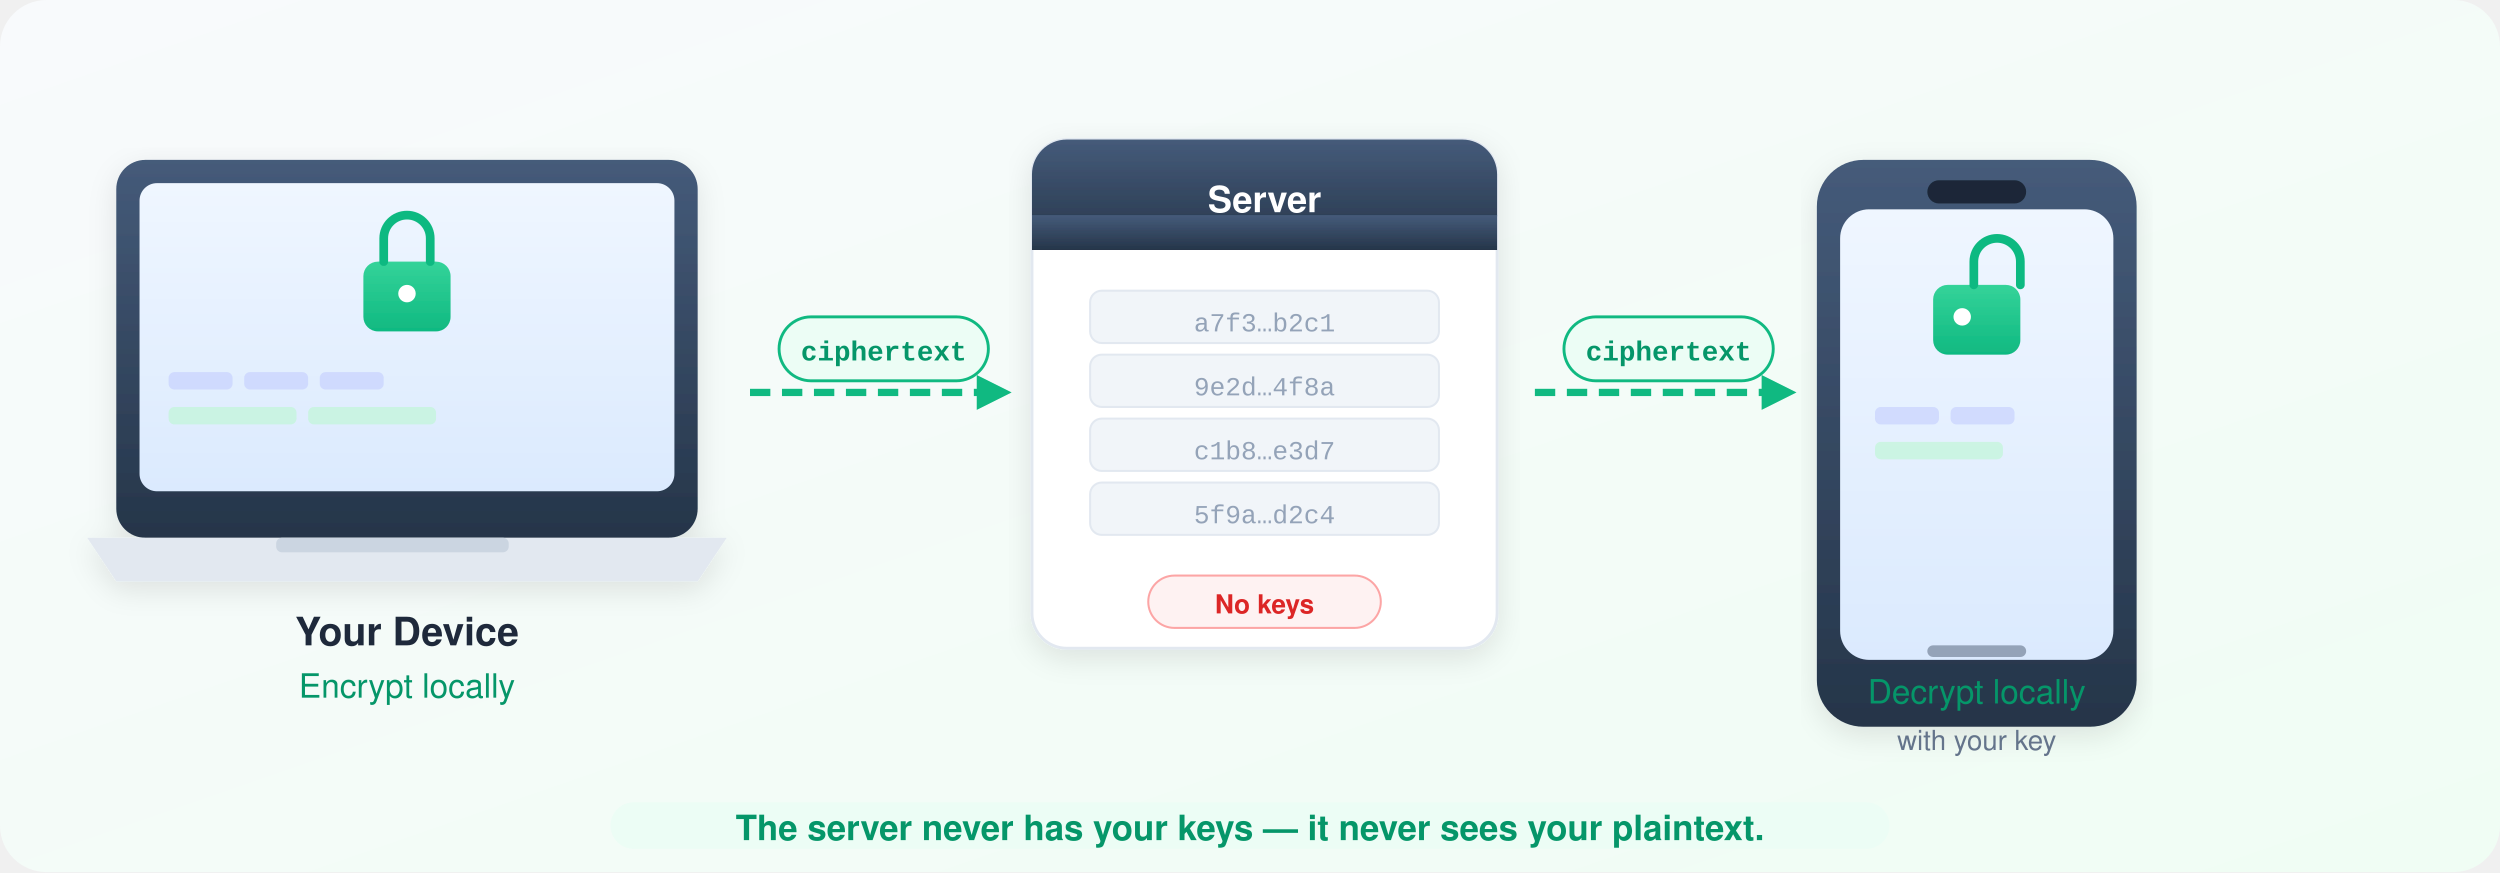
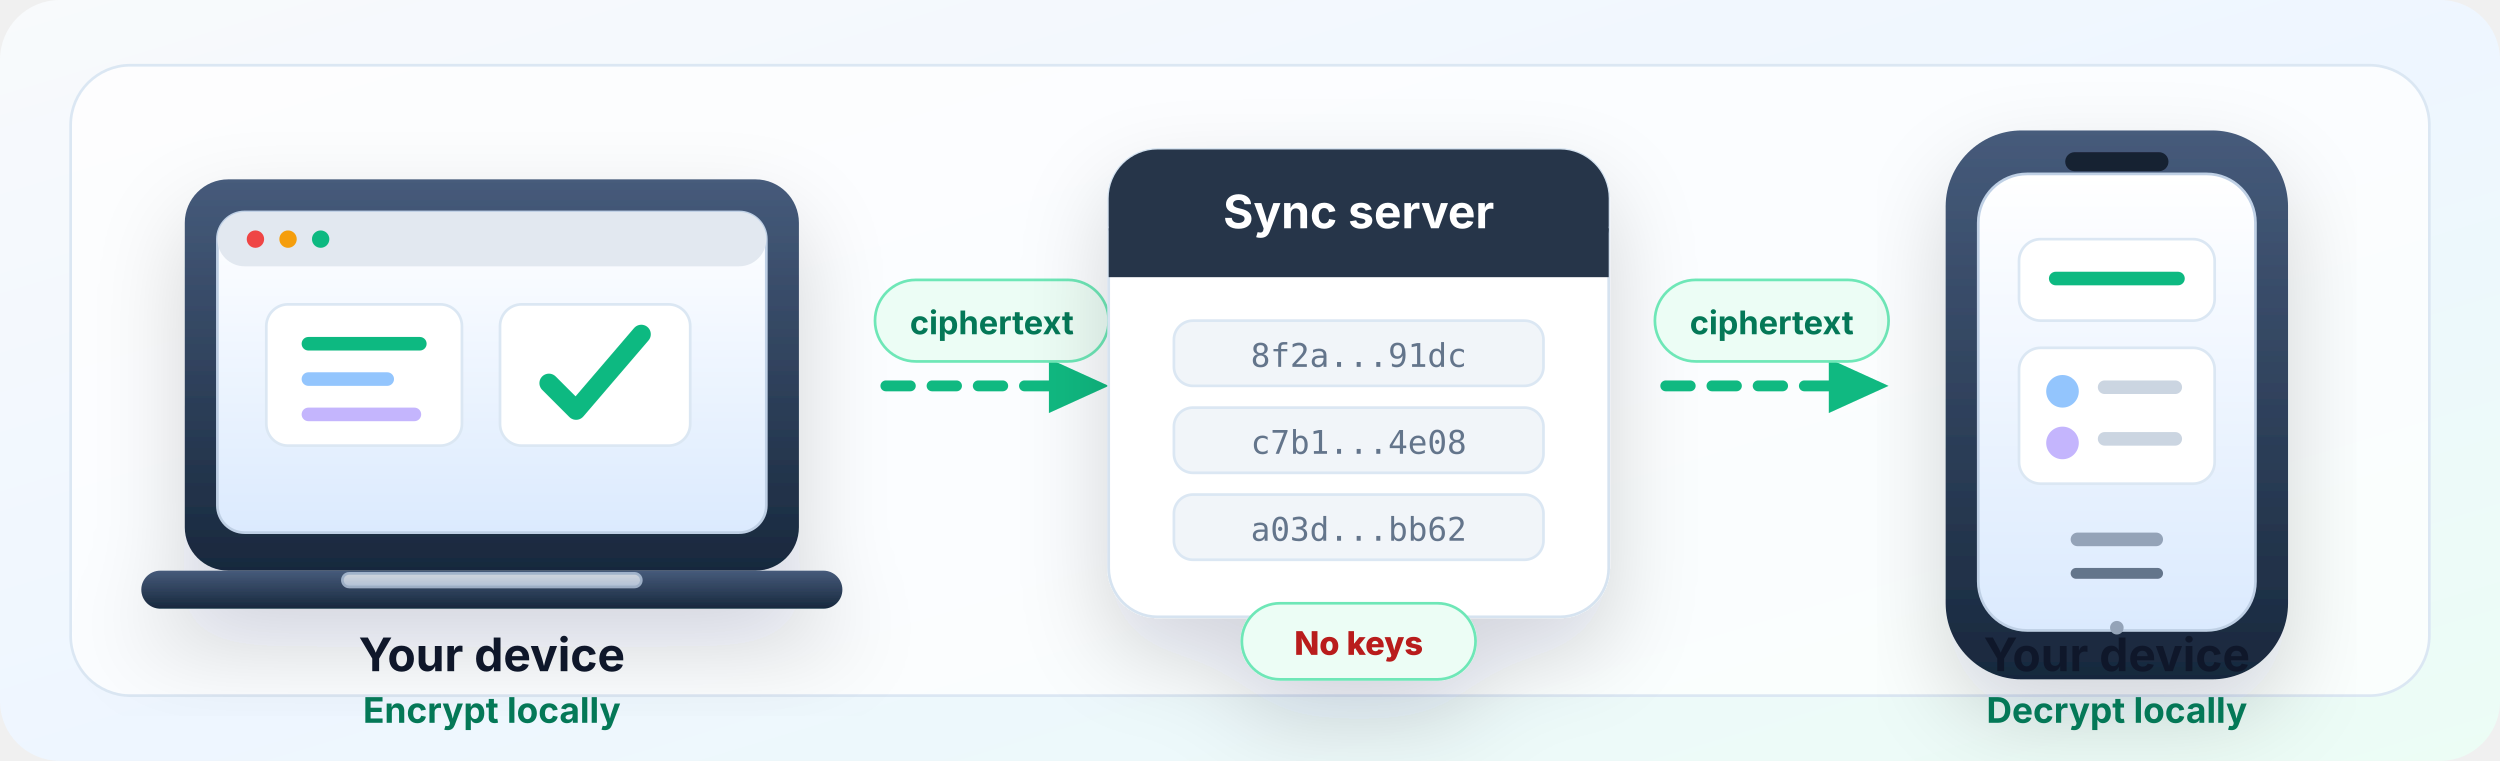
- <svg xmlns="http://www.w3.org/2000/svg" viewBox="0 0 860 300" font-family="system-ui, -apple-system, 'Segoe UI', Helvetica, sans-serif">
+ <svg xmlns="http://www.w3.org/2000/svg" viewBox="0 0 920 280" font-family="Inter, ui-sans-serif, system-ui, -apple-system, BlinkMacSystemFont, 'Segoe UI', sans-serif">
  <defs>
-     <linearGradient id="bgGrad" x1="0%" y1="0%" x2="100%" y2="100%">
-       <stop offset="0%" stop-color="#f8fafc" />
-       <stop offset="100%" stop-color="#f0fdf4" />
+     <linearGradient id="bg" x1="0" y1="0" x2="1" y2="1">
+       <stop offset="0" stop-color="#f8fafc" />
+       <stop offset="0.52" stop-color="#eef6ff" />
+       <stop offset="1" stop-color="#ecfdf5" />
    </linearGradient>
-     <linearGradient id="bgGradDark" x1="0%" y1="0%" x2="100%" y2="100%">
-       <stop offset="0%" stop-color="#111827" />
-       <stop offset="100%" stop-color="#0f1a14" />
+     <linearGradient id="bgDark" x1="0" y1="0" x2="1" y2="1">
+       <stop offset="0" stop-color="#07111f" />
+       <stop offset="0.55" stop-color="#0d1f33" />
+       <stop offset="1" stop-color="#06251c" />
    </linearGradient>
-     <linearGradient id="navyGrad" x1="0%" y1="0%" x2="0%" y2="100%">
-       <stop offset="0%" stop-color="#455B7A" />
-       <stop offset="100%" stop-color="#253549" />
+     <linearGradient id="screen" x1="0" y1="0" x2="0" y2="1">
+       <stop offset="0" stop-color="#ffffff" />
+       <stop offset="1" stop-color="#dbeafe" />
    </linearGradient>
-     <linearGradient id="navyGradDark" x1="0%" y1="0%" x2="0%" y2="100%">
-       <stop offset="0%" stop-color="#677FA3" />
-       <stop offset="100%" stop-color="#455B7A" />
+     <linearGradient id="screenDark" x1="0" y1="0" x2="0" y2="1">
+       <stop offset="0" stop-color="#12223a" />
+       <stop offset="1" stop-color="#0b1728" />
    </linearGradient>
-     <linearGradient id="tealGrad" x1="0%" y1="0%" x2="0%" y2="100%">
-       <stop offset="0%" stop-color="#34d399" />
-       <stop offset="100%" stop-color="#10b981" />
+     <linearGradient id="device" x1="0" y1="0" x2="0" y2="1">
+       <stop offset="0" stop-color="#465b7b" />
+       <stop offset="1" stop-color="#18283d" />
    </linearGradient>
-     <linearGradient id="screenGrad" x1="0%" y1="0%" x2="0%" y2="100%">
-       <stop offset="0%" stop-color="#eff6ff" />
-       <stop offset="100%" stop-color="#dbeafe" />
+     <linearGradient id="deviceDark" x1="0" y1="0" x2="0" y2="1">
+       <stop offset="0" stop-color="#7890b5" />
+       <stop offset="1" stop-color="#354964" />
    </linearGradient>
-     <linearGradient id="screenGradDark" x1="0%" y1="0%" x2="0%" y2="100%">
-       <stop offset="0%" stop-color="#1e293b" />
-       <stop offset="100%" stop-color="#1e3a5f" />
+     <linearGradient id="teal" x1="0" y1="0" x2="0" y2="1">
+       <stop offset="0" stop-color="#5eead4" />
+       <stop offset="1" stop-color="#10b981" />
    </linearGradient>
-     <filter id="shadow" x="-5%" y="-5%" width="110%" height="118%">
-       <feDropShadow dx="0" dy="3" stdDeviation="5" flood-opacity="0.10" />
+     <filter id="shadow" x="-20%" y="-20%" width="140%" height="145%">
+       <feDropShadow dx="0" dy="14" stdDeviation="16" flood-color="#0f172a" flood-opacity="0.16" />
    </filter>
  </defs>
  <style>
-     .bg { fill: url(#bgGrad); }
-     .device-fill { fill: url(#navyGrad); }
-     .screen-fill { fill: url(#screenGrad); }
-     .server-body { fill: white; stroke: #e2e8f0; stroke-width: 1; }
-     .server-header { fill: url(#navyGrad); }
-     .server-row { fill: #f1f5f9; stroke: #e2e8f0; stroke-width: 0.7; }
-     .cipher-text { fill: #94a3b8; }
-     .no-keys-bg { fill: #fef2f2; stroke: #fca5a5; stroke-width: 0.7; }
-     .no-keys-text { fill: #dc2626; }
-     .label-main { fill: #1e293b; }
-     .label-teal { fill: #059669; }
-     .label-sub { fill: #64748b; }
-     .callout-bg { fill: #ecfdf5; }
-     .callout-text { fill: #059669; }
-     .dot-cal { fill: #c7d2fe; opacity: 0.7; }
-     .dot-task { fill: #bbf7d0; opacity: 0.6; }
-     .keyboard { fill: #e2e8f0; }
-     .keyboard-track { fill: #cbd5e1; }
-     .home-ind { fill: #94a3b8; }
-     .arrow-bg { fill: #ecfdf5; stroke: #10b981; stroke-width: 1; }
-     .arrow-text { fill: #059669; }
+     .bg { fill: url(#bg); }
+     .panel { fill: rgba(255,255,255,0.74); stroke: #dbe7f3; }
+     .device { fill: url(#device); }
+     .screen { fill: url(#screen); stroke: #bfd0e5; }
+     .card { fill: #ffffff; stroke: #dbe7f3; }
+     .server { fill: #ffffff; stroke: #d6e3f0; }
+     .server-top { fill: #253549; }
+     .rack { fill: #f1f5f9; stroke: #dbe7f3; }
+     .title { fill: #0f172a; }
+     .muted { fill: #475569; }
+     .accent { fill: #047857; }
+     .mono { fill: #64748b; }
+     .badge { fill: #ecfdf5; stroke: #6ee7b7; }
+     .danger { fill: #b91c1c; }
+     .arrow { stroke: #10b981; }
+     .arrow-chip { fill: #ecfdf5; stroke: #6ee7b7; }
+     .chrome { fill: #e2e8f0; }
+     .phone-bar { fill: #172033; }

    @media (prefers-color-scheme: dark) {
-       .bg { fill: url(#bgGradDark); }
-       .device-fill { fill: url(#navyGradDark); }
-       .screen-fill { fill: url(#screenGradDark); }
-       .server-body { fill: #1f2937; stroke: #374151; stroke-width: 1; }
-       .server-header { fill: url(#navyGradDark); }
-       .server-row { fill: #111827; stroke: #374151; stroke-width: 0.7; }
-       .cipher-text { fill: #6b7280; }
-       .no-keys-bg { fill: #450a0a; stroke: #7f1d1d; stroke-width: 0.7; }
-       .no-keys-text { fill: #fca5a5; }
-       .label-main { fill: #f1f5f9; }
-       .label-teal { fill: #34d399; }
-       .label-sub { fill: #94a3b8; }
-       .callout-bg { fill: #064e3b; }
-       .callout-text { fill: #34d399; }
-       .dot-cal { fill: #3b4f7a; opacity: 0.7; }
-       .dot-task { fill: #2d5a3d; opacity: 0.6; }
-       .keyboard { fill: #374151; }
-       .keyboard-track { fill: #4b5563; }
-       .home-ind { fill: #6b7280; }
-       .arrow-bg { fill: #064e3b; stroke: #34d399; stroke-width: 1; }
-       .arrow-text { fill: #34d399; }
+       .bg { fill: url(#bgDark); }
+       .panel { fill: rgba(15,23,42,0.72); stroke: #27415f; }
+       .device { fill: url(#deviceDark); }
+       .screen { fill: url(#screenDark); stroke: #49617f; }
+       .card { fill: #172338; stroke: #334963; }
+       .server { fill: #111c2f; stroke: #334963; }
+       .server-top { fill: #587096; }
+       .rack { fill: #0b1424; stroke: #304761; }
+       .title { fill: #f8fafc; }
+       .muted { fill: #cbd5e1; }
+       .accent { fill: #5eead4; }
+       .mono { fill: #cbd5e1; }
+       .badge { fill: #042f2e; stroke: #2dd4bf; }
+       .danger { fill: #fca5a5; }
+       .arrow { stroke: #5eead4; }
+       .arrow-chip { fill: #042f2e; stroke: #2dd4bf; }
+       .chrome { fill: #334155; }
+       .phone-bar { fill: #020617; }
    }
  </style>
-   <rect class="bg" width="860" height="300" rx="16" />
+   <rect class="bg" width="920" height="280" rx="22" />
+   <rect class="panel" x="26" y="24" width="868" height="232" rx="22" />
  <g filter="url(#shadow)">
-     <rect class="device-fill" x="40" y="55" width="200" height="130" rx="10" />
-     <rect class="screen-fill" x="48" y="63" width="184" height="106" rx="6" />
-     <rect x="125" y="90" width="30" height="24" rx="5" fill="url(#tealGrad)" />
-     <path d="M132 90 V82 A8 8 0 0 1 148 82 V90" fill="none" stroke="#10b981" stroke-width="3" stroke-linecap="round" />
-     <circle cx="140" cy="101" r="3" fill="white" />
-     <rect class="dot-cal" x="58" y="128" width="22" height="6" rx="2" />
-     <rect class="dot-cal" x="84" y="128" width="22" height="6" rx="2" />
-     <rect class="dot-cal" x="110" y="128" width="22" height="6" rx="2" />
-     <rect class="dot-task" x="58" y="140" width="44" height="6" rx="2" />
-     <rect class="dot-task" x="106" y="140" width="44" height="6" rx="2" />
-     <path class="keyboard" d="M30 185 L250 185 L240 200 L40 200 Z" />
-     <rect class="keyboard-track" x="95" y="185" width="80" height="5" rx="2" />
+     <rect class="device" x="68" y="66" width="226" height="144" rx="16" />
+     <rect class="screen" x="80" y="78" width="202" height="118" rx="10" />
+     <rect class="chrome" x="80" y="78" width="202" height="20" rx="10" />
+     <circle cx="94" cy="88" r="3.2" fill="#ef4444" />
+     <circle cx="106" cy="88" r="3.2" fill="#f59e0b" />
+     <circle cx="118" cy="88" r="3.2" fill="#10b981" />
+     <rect class="card" x="98" y="112" width="72" height="52" rx="8" />
+     <rect x="111" y="124" width="46" height="5" rx="2.5" fill="#10b981" />
+     <rect x="111" y="137" width="34" height="5" rx="2.5" fill="#93c5fd" />
+     <rect x="111" y="150" width="44" height="5" rx="2.5" fill="#c4b5fd" />
+     <rect class="card" x="184" y="112" width="70" height="52" rx="8" />
+     <path d="M202 141 l10 10 24 -28" fill="none" stroke="#10b981" stroke-width="7" stroke-linecap="round" stroke-linejoin="round" />
+     <rect class="device" x="52" y="210" width="258" height="14" rx="7" />
+     <rect class="screen" x="126" y="211" width="110" height="5" rx="2.5" opacity="0.75" />
  </g>
-   <text class="label-main" x="140" y="222" text-anchor="middle" font-size="13.5" font-weight="600">Your Device</text>
-   <text class="label-teal" x="140" y="240" text-anchor="middle" font-size="11.5" font-weight="500">Encrypt locally</text>
-   <line x1="258" y1="135" x2="338" y2="135" stroke="#10b981" stroke-width="2.5" stroke-dasharray="7 4" />
-   <polygon points="336,129 348,135 336,141" fill="#10b981" />
-   <rect class="arrow-bg" x="268" y="109" width="72" height="22" rx="11" />
-   <text class="arrow-text" x="304" y="124" text-anchor="middle" font-size="9.5" font-weight="600" font-family="'SFMono-Regular', Consolas, 'Liberation Mono', Menlo, monospace">ciphertext</text>
+   <text class="title" x="181" y="247" text-anchor="middle" font-size="17" font-weight="700">Your device</text>
+   <text class="accent" x="181" y="266" text-anchor="middle" font-size="13" font-weight="650">Encrypt locally</text>
+   <line class="arrow" x1="326" y1="142" x2="388" y2="142" stroke-width="4" stroke-linecap="round" stroke-dasharray="9 8" />
+   <path d="M386 132 L408 142 L386 152 Z" fill="#10b981" />
+   <rect class="arrow-chip" x="322" y="103" width="86" height="30" rx="15" />
+   <text class="accent" x="365" y="123" text-anchor="middle" font-size="12" font-weight="750">ciphertext</text>
  <g filter="url(#shadow)">
-     <rect class="server-body" x="355" y="48" width="160" height="175" rx="12" />
-     <rect class="server-header" x="355" y="48" width="160" height="38" rx="12" />
-     <rect class="server-header" x="355" y="74" width="160" height="12" />
-     <text x="435" y="73" text-anchor="middle" fill="white" font-size="12.5" font-weight="600">Server</text>
-     <rect class="server-row" x="375" y="100" width="120" height="18" rx="4" />
-     <rect class="server-row" x="375" y="122" width="120" height="18" rx="4" />
-     <rect class="server-row" x="375" y="144" width="120" height="18" rx="4" />
-     <rect class="server-row" x="375" y="166" width="120" height="18" rx="4" />
-     <text class="cipher-text" x="435" y="114" text-anchor="middle" font-size="9" font-family="'SFMono-Regular', Consolas, 'Liberation Mono', Menlo, monospace">a7f3…b2c1</text>
-     <text class="cipher-text" x="435" y="136" text-anchor="middle" font-size="9" font-family="'SFMono-Regular', Consolas, 'Liberation Mono', Menlo, monospace">9e2d…4f8a</text>
-     <text class="cipher-text" x="435" y="158" text-anchor="middle" font-size="9" font-family="'SFMono-Regular', Consolas, 'Liberation Mono', Menlo, monospace">c1b8…e3d7</text>
-     <text class="cipher-text" x="435" y="180" text-anchor="middle" font-size="9" font-family="'SFMono-Regular', Consolas, 'Liberation Mono', Menlo, monospace">5f9a…d2c4</text>
-     <rect class="no-keys-bg" x="395" y="198" width="80" height="18" rx="9" />
-     <text class="no-keys-text" x="435" y="211" text-anchor="middle" font-size="9" font-weight="600">No keys</text>
+     <rect class="server" x="408" y="55" width="184" height="172" rx="18" />
+     <rect class="server-top" x="408" y="55" width="184" height="46" rx="18" />
+     <rect class="server-top" x="408" y="84" width="184" height="18" />
+     <text x="500" y="84" text-anchor="middle" fill="#ffffff" font-size="17" font-weight="750">Sync server</text>
+     <rect class="rack" x="432" y="118" width="136" height="24" rx="7" />
+     <rect class="rack" x="432" y="150" width="136" height="24" rx="7" />
+     <rect class="rack" x="432" y="182" width="136" height="24" rx="7" />
+     <text class="mono" x="500" y="135" text-anchor="middle" font-size="12" font-family="ui-monospace, SFMono-Regular, Menlo, Consolas, monospace">8f2a...91dc</text>
+     <text class="mono" x="500" y="167" text-anchor="middle" font-size="12" font-family="ui-monospace, SFMono-Regular, Menlo, Consolas, monospace">c7b1...4e08</text>
+     <text class="mono" x="500" y="199" text-anchor="middle" font-size="12" font-family="ui-monospace, SFMono-Regular, Menlo, Consolas, monospace">a03d...bb62</text>
+     <rect class="badge" x="457" y="222" width="86" height="28" rx="14" />
+     <text class="danger" x="500" y="241" text-anchor="middle" font-size="12" font-weight="800">No keys</text>
  </g>
-   <line x1="528" y1="135" x2="608" y2="135" stroke="#10b981" stroke-width="2.5" stroke-dasharray="7 4" />
-   <polygon points="606,129 618,135 606,141" fill="#10b981" />
-   <rect class="arrow-bg" x="538" y="109" width="72" height="22" rx="11" />
-   <text class="arrow-text" x="574" y="124" text-anchor="middle" font-size="9.5" font-weight="600" font-family="'SFMono-Regular', Consolas, 'Liberation Mono', Menlo, monospace">ciphertext</text>
+   <line class="arrow" x1="613" y1="142" x2="675" y2="142" stroke-width="4" stroke-linecap="round" stroke-dasharray="9 8" />
+   <path d="M673 132 L695 142 L673 152 Z" fill="#10b981" />
+   <rect class="arrow-chip" x="609" y="103" width="86" height="30" rx="15" />
+   <text class="accent" x="652" y="123" text-anchor="middle" font-size="12" font-weight="750">ciphertext</text>
  <g filter="url(#shadow)">
-     <rect class="device-fill" x="625" y="55" width="110" height="195" rx="16" />
-     <rect class="screen-fill" x="633" y="72" width="94" height="155" rx="10" />
-     <rect x="663" y="62" width="34" height="8" rx="4" fill="#1B2838" />
-     <rect x="665" y="98" width="30" height="24" rx="5" fill="url(#tealGrad)" />
-     <path d="M679 98 V90 A8 8 0 0 1 695 90 V98" fill="none" stroke="#10b981" stroke-width="3" stroke-linecap="round" />
-     <circle cx="675" cy="109" r="3" fill="white" />
-     <rect class="dot-cal" x="645" y="140" width="22" height="6" rx="2" />
-     <rect class="dot-cal" x="671" y="140" width="22" height="6" rx="2" />
-     <rect class="dot-task" x="645" y="152" width="44" height="6" rx="2" />
-     <rect class="home-ind" x="663" y="222" width="34" height="4" rx="2" />
+     <rect class="device" x="716" y="48" width="126" height="202" rx="28" />
+     <rect class="screen" x="728" y="64" width="102" height="168" rx="18" />
+     <rect class="phone-bar" x="760" y="56" width="38" height="7" rx="3.5" />
+     <rect class="card" x="743" y="88" width="72" height="30" rx="8" />
+     <rect x="754" y="100" width="50" height="5" rx="2.5" fill="#10b981" />
+     <rect class="card" x="743" y="128" width="72" height="50" rx="8" />
+     <circle cx="759" cy="144" r="6" fill="#93c5fd" />
+     <rect x="772" y="140" width="31" height="5" rx="2.5" fill="#cbd5e1" />
+     <circle cx="759" cy="163" r="6" fill="#c4b5fd" />
+     <rect x="772" y="159" width="31" height="5" rx="2.5" fill="#cbd5e1" />
+     <rect x="762" y="196" width="34" height="5" rx="2.5" fill="#94a3b8" />
+     <rect x="762" y="209" width="34" height="4" rx="2" fill="#64748b" />
+     <circle cx="779" cy="231" r="2.5" fill="#94a3b8" />
  </g>
-   <text class="label-teal" x="680" y="242" text-anchor="middle" font-size="11.5" font-weight="500">Decrypt locally</text>
-   <text class="label-sub" x="680" y="258" text-anchor="middle" font-size="9.5">with your key</text>
-   <rect class="callout-bg" x="210" y="276" width="440" height="16" rx="8" />
-   <text class="callout-text" x="430" y="289" text-anchor="middle" font-size="12" font-weight="600">The server never has your keys — it never sees your plaintext.</text>
+   <text class="title" x="779" y="247" text-anchor="middle" font-size="17" font-weight="700">Your device</text>
+   <text class="accent" x="779" y="266" text-anchor="middle" font-size="13" font-weight="650">Decrypt locally</text>
</svg>
